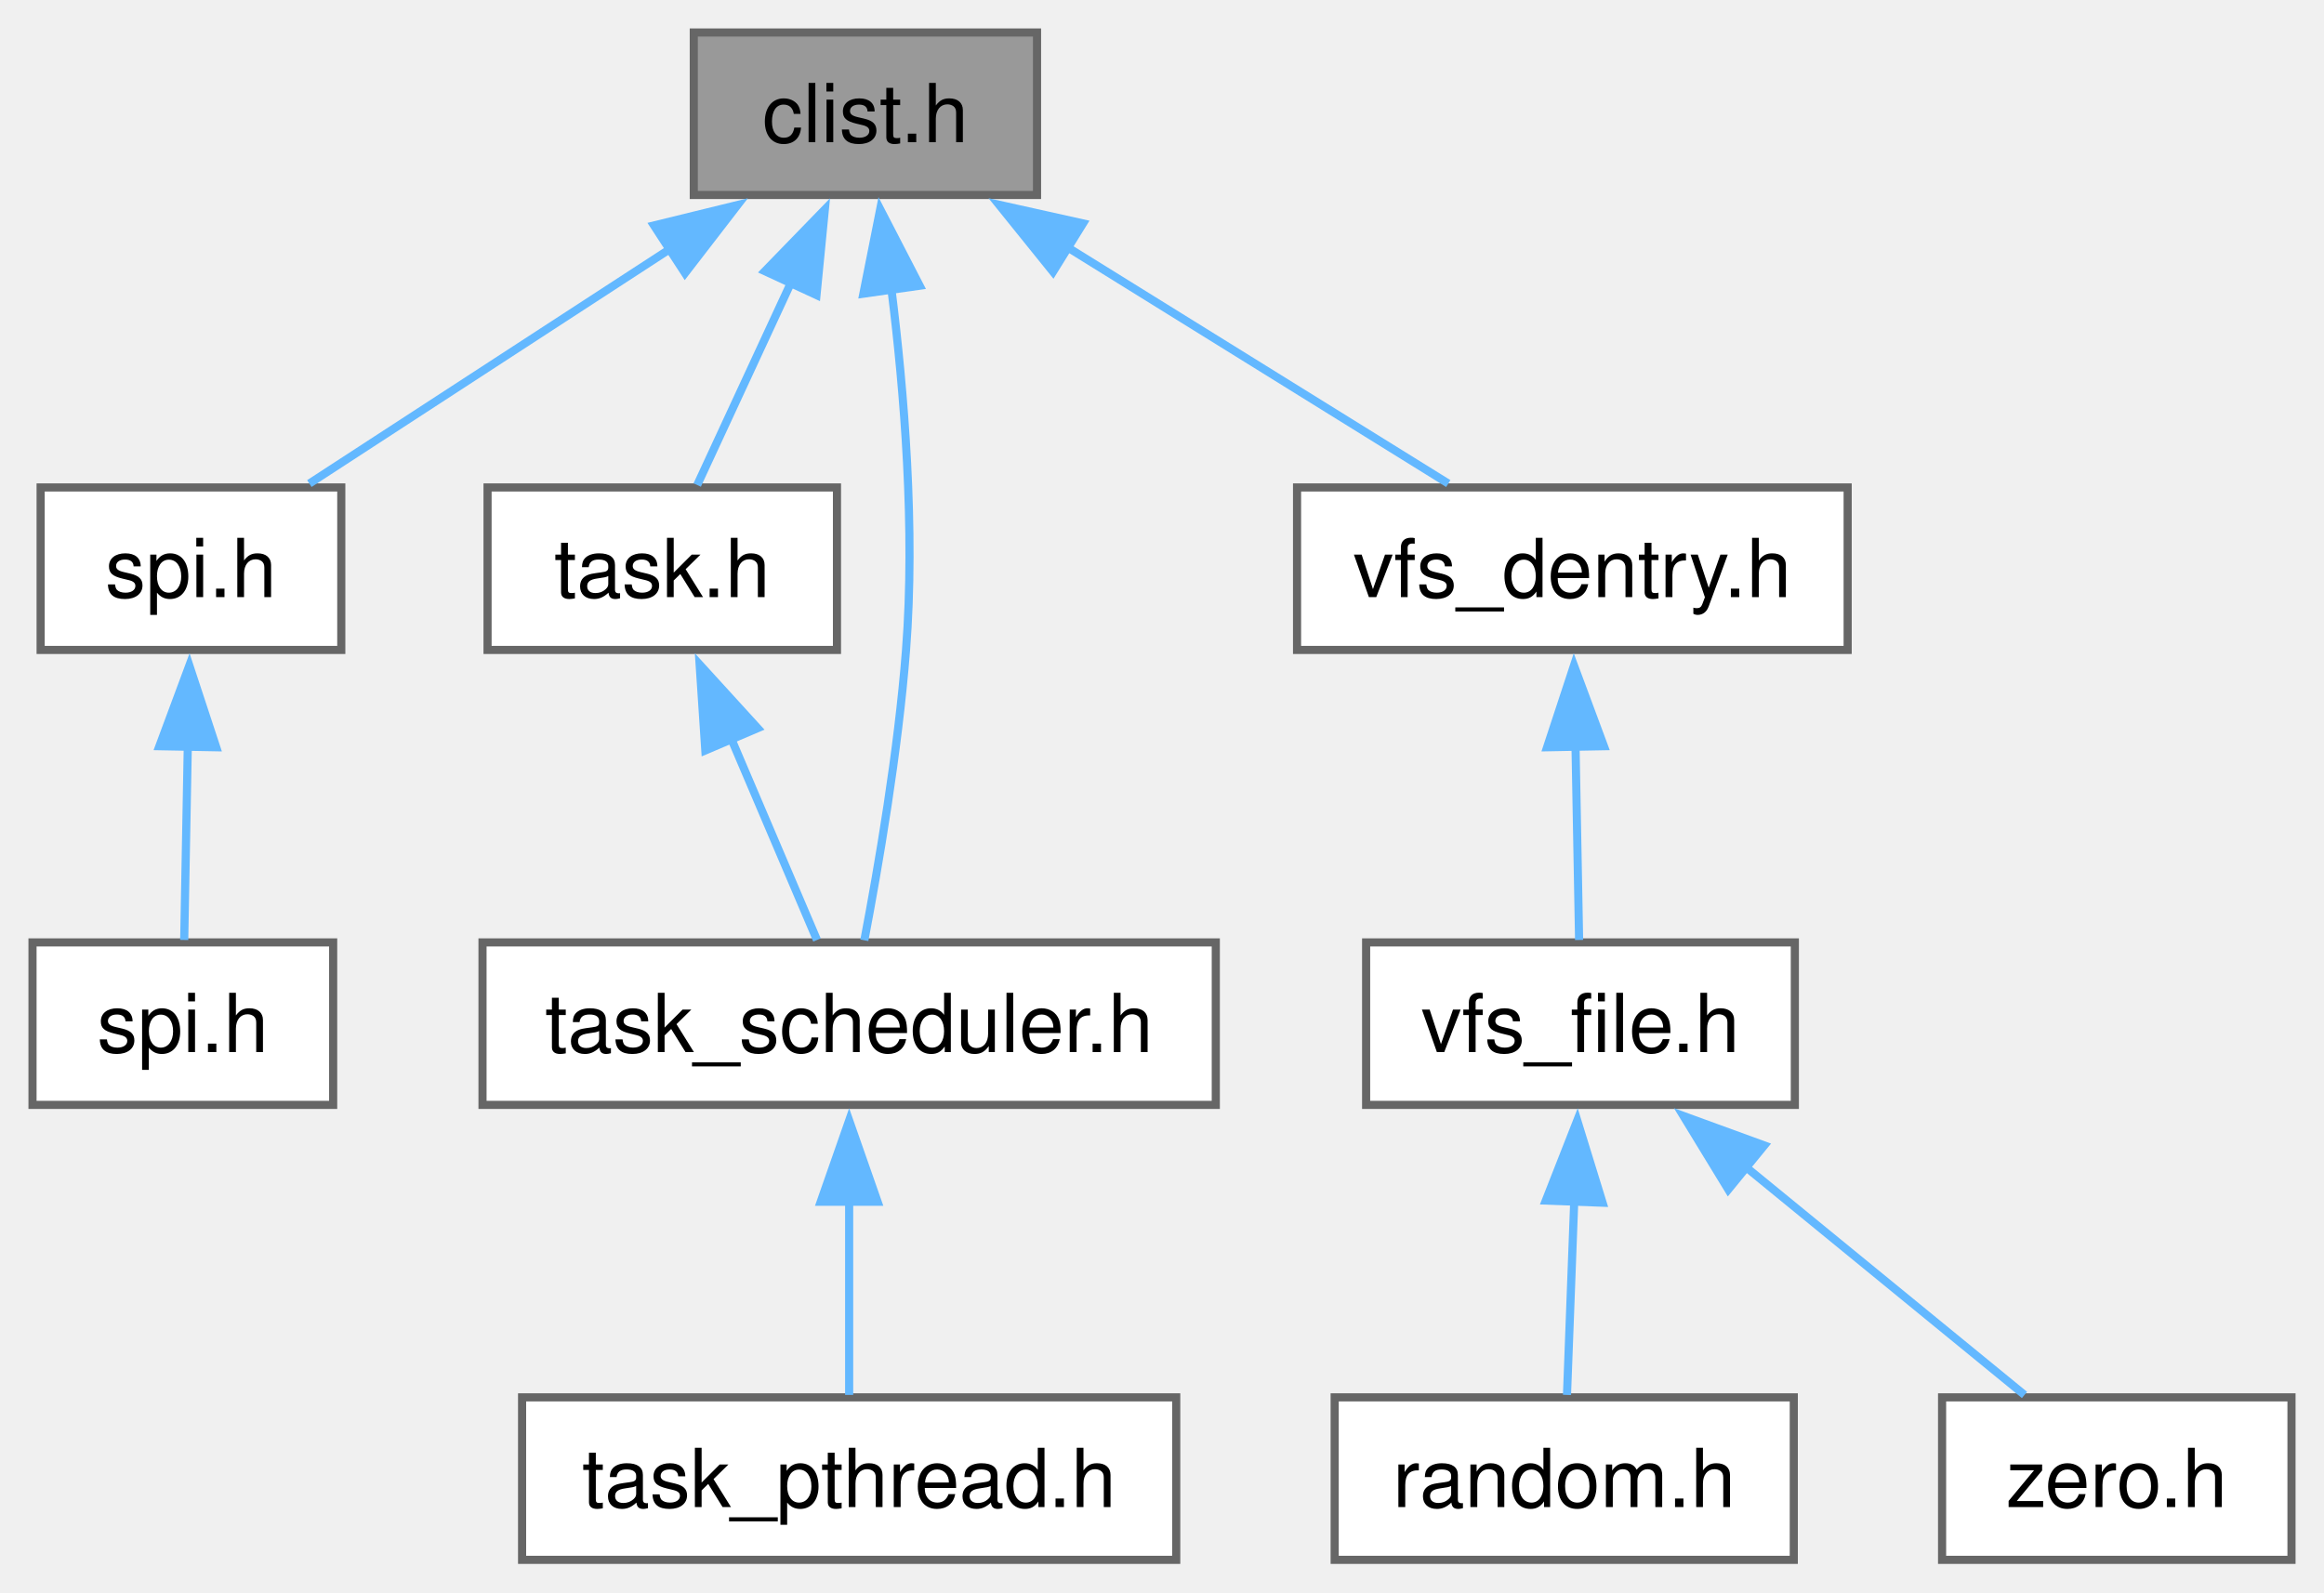
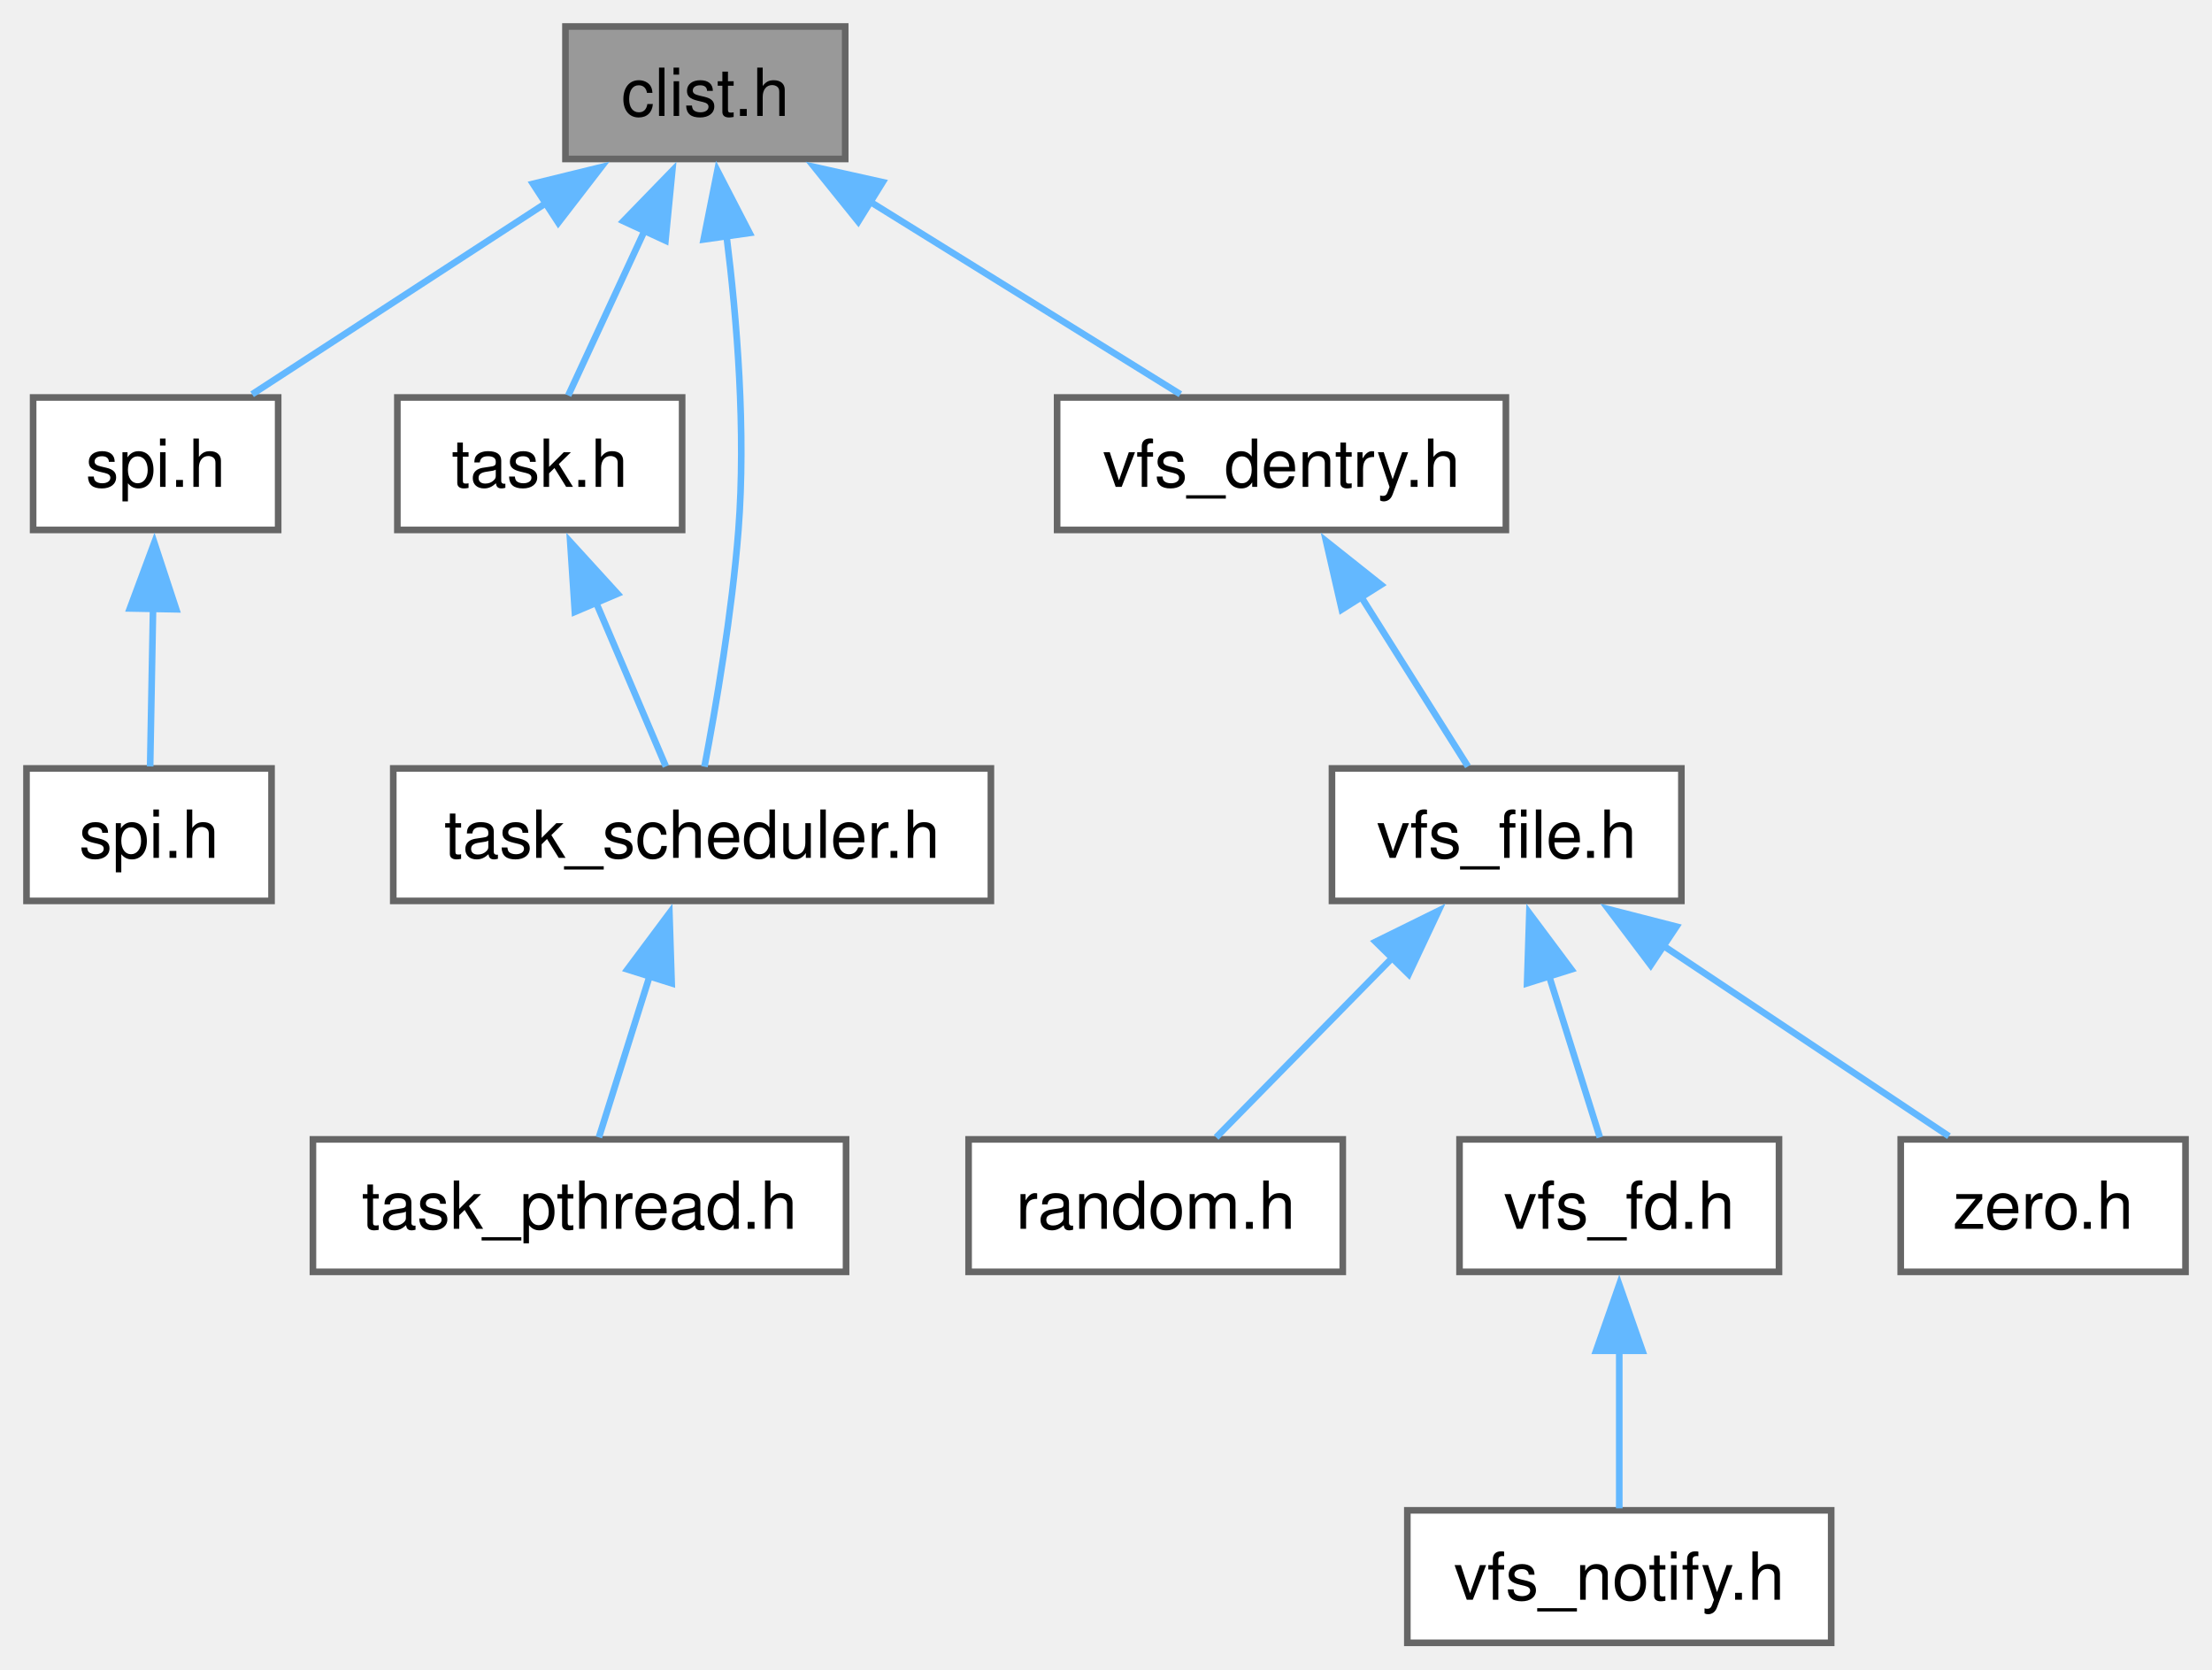
- <svg xmlns="http://www.w3.org/2000/svg" xmlns:xlink="http://www.w3.org/1999/xlink" width="286pt" height="196pt" viewBox="0.00 0.00 286.00 196.00">
-   <g id="graph0" class="graph" transform="scale(1 1) rotate(0) translate(4 192)">
+ <svg xmlns="http://www.w3.org/2000/svg" xmlns:xlink="http://www.w3.org/1999/xlink" width="334pt" height="252pt" viewBox="0.00 0.00 334.00 252.00">
+   <g id="graph0" class="graph" transform="scale(1 1) rotate(0) translate(4 248)">
    <g id="Node000001" class="node">
      <g id="a_Node000001">
        <a xlink:title=" ">
-           <polygon fill="#999999" stroke="#666666" points="123.62,-188 81.38,-188 81.38,-168 123.62,-168 123.62,-188" />
-           <text text-anchor="middle" x="102.5" y="-174.5" font-family="Helvetica,sans-Serif" font-size="10.00">clist.h</text>
+           <polygon fill="#999999" stroke="#666666" points="123.62,-244 81.38,-244 81.38,-224 123.62,-224 123.62,-244" />
+           <text text-anchor="middle" x="102.5" y="-230.5" font-family="Helvetica,sans-Serif" font-size="10.00">clist.h</text>
        </a>
      </g>
    </g>
    <g id="Node000002" class="node">
      <g id="a_Node000002">
        <a xlink:href="spi_2spi_8h.html" target="_top" xlink:title=" ">
-           <polygon fill="white" stroke="#666666" points="38,-132 1,-132 1,-112 38,-112 38,-132" />
-           <text text-anchor="middle" x="19.5" y="-118.5" font-family="Helvetica,sans-Serif" font-size="10.00">spi.h</text>
+           <polygon fill="white" stroke="#666666" points="38,-188 1,-188 1,-168 38,-168 38,-188" />
+           <text text-anchor="middle" x="19.5" y="-174.5" font-family="Helvetica,sans-Serif" font-size="10.00">spi.h</text>
        </a>
      </g>
    </g>
    <g id="edge1_Node000001_Node000002" class="edge">
      <g id="a_edge1_Node000001_Node000002">
        <a xlink:title=" ">
-           <path fill="none" stroke="#63b8ff" d="M78.74,-161.54C64.33,-152.17 46.41,-140.51 34.07,-132.48" />
-           <polygon fill="#63b8ff" stroke="#63b8ff" points="76.48,-164.25 86.77,-166.77 80.3,-158.38 76.48,-164.25" />
+           <path fill="none" stroke="#63b8ff" d="M78.74,-217.54C64.33,-208.17 46.41,-196.51 34.07,-188.48" />
+           <polygon fill="#63b8ff" stroke="#63b8ff" points="76.48,-220.25 86.77,-222.77 80.3,-214.38 76.48,-220.25" />
        </a>
      </g>
    </g>
    <g id="Node000004" class="node">
      <g id="a_Node000004">
        <a xlink:href="task_8h.html" target="_top" xlink:title=" ">
-           <polygon fill="white" stroke="#666666" points="99,-132 56,-132 56,-112 99,-112 99,-132" />
-           <text text-anchor="middle" x="77.5" y="-118.5" font-family="Helvetica,sans-Serif" font-size="10.00">task.h</text>
+           <polygon fill="white" stroke="#666666" points="99,-188 56,-188 56,-168 99,-168 99,-188" />
+           <text text-anchor="middle" x="77.5" y="-174.5" font-family="Helvetica,sans-Serif" font-size="10.00">task.h</text>
        </a>
      </g>
    </g>
    <g id="edge3_Node000001_Node000004" class="edge">
      <g id="a_edge3_Node000001_Node000004">
        <a xlink:title=" ">
-           <path fill="none" stroke="#63b8ff" d="M93.38,-157.29C89.42,-148.75 84.98,-139.16 81.8,-132.3" />
-           <polygon fill="#63b8ff" stroke="#63b8ff" points="90.13,-158.62 97.51,-166.22 96.48,-155.68 90.13,-158.62" />
+           <path fill="none" stroke="#63b8ff" d="M93.38,-213.29C89.42,-204.75 84.98,-195.16 81.8,-188.3" />
+           <polygon fill="#63b8ff" stroke="#63b8ff" points="90.13,-214.62 97.51,-222.22 96.48,-211.68 90.13,-214.62" />
        </a>
      </g>
    </g>
    <g id="Node000005" class="node">
      <g id="a_Node000005">
        <a xlink:href="task__scheduler_8h.html" target="_top" xlink:title=" ">
-           <polygon fill="white" stroke="#666666" points="145.62,-76 55.38,-76 55.38,-56 145.62,-56 145.62,-76" />
-           <text text-anchor="middle" x="100.5" y="-62.5" font-family="Helvetica,sans-Serif" font-size="10.00">task_scheduler.h</text>
+           <polygon fill="white" stroke="#666666" points="145.62,-132 55.38,-132 55.38,-112 145.62,-112 145.62,-132" />
+           <text text-anchor="middle" x="100.5" y="-118.5" font-family="Helvetica,sans-Serif" font-size="10.00">task_scheduler.h</text>
        </a>
      </g>
    </g>
    <g id="edge6_Node000001_Node000005" class="edge">
      <g id="a_edge6_Node000001_Node000005">
        <a xlink:title=" ">
-           <path fill="none" stroke="#63b8ff" d="M105.69,-156.51C107.29,-143.71 108.65,-126.9 107.5,-112 106.54,-99.54 104.1,-85.32 102.37,-76.26" />
-           <polygon fill="#63b8ff" stroke="#63b8ff" points="102.25,-155.85 104.32,-166.24 109.18,-156.83 102.25,-155.85" />
+           <path fill="none" stroke="#63b8ff" d="M105.69,-212.51C107.29,-199.71 108.65,-182.9 107.5,-168 106.54,-155.54 104.1,-141.32 102.37,-132.26" />
+           <polygon fill="#63b8ff" stroke="#63b8ff" points="102.25,-211.85 104.32,-222.24 109.18,-212.83 102.25,-211.85" />
        </a>
      </g>
    </g>
    <g id="Node000007" class="node">
      <g id="a_Node000007">
        <a xlink:href="vfs__dentry_8h.html" target="_top" xlink:title=" ">
-           <polygon fill="white" stroke="#666666" points="223.38,-132 155.62,-132 155.62,-112 223.38,-112 223.38,-132" />
-           <text text-anchor="middle" x="189.5" y="-118.5" font-family="Helvetica,sans-Serif" font-size="10.00">vfs_dentry.h</text>
+           <polygon fill="white" stroke="#666666" points="223.38,-188 155.62,-188 155.62,-168 223.38,-168 223.38,-188" />
+           <text text-anchor="middle" x="189.5" y="-174.5" font-family="Helvetica,sans-Serif" font-size="10.00">vfs_dentry.h</text>
        </a>
      </g>
    </g>
    <g id="edge7_Node000001_Node000007" class="edge">
      <g id="a_edge7_Node000001_Node000007">
        <a xlink:title=" ">
-           <path fill="none" stroke="#63b8ff" d="M127.4,-161.54C142.51,-152.17 161.3,-140.51 174.23,-132.48" />
-           <polygon fill="#63b8ff" stroke="#63b8ff" points="125.59,-158.55 118.94,-166.8 129.28,-164.5 125.59,-158.55" />
+           <path fill="none" stroke="#63b8ff" d="M127.4,-217.54C142.51,-208.17 161.3,-196.51 174.23,-188.48" />
+           <polygon fill="#63b8ff" stroke="#63b8ff" points="125.59,-214.55 118.94,-222.8 129.28,-220.5 125.59,-214.55" />
        </a>
      </g>
    </g>
    <g id="Node000003" class="node">
      <g id="a_Node000003">
        <a xlink:href="avr_2spi_2spi_8h.html" target="_top" xlink:title=" ">
-           <polygon fill="white" stroke="#666666" points="37,-76 0,-76 0,-56 37,-56 37,-76" />
-           <text text-anchor="middle" x="18.5" y="-62.5" font-family="Helvetica,sans-Serif" font-size="10.00">spi.h</text>
+           <polygon fill="white" stroke="#666666" points="37,-132 0,-132 0,-112 37,-112 37,-132" />
+           <text text-anchor="middle" x="18.5" y="-118.5" font-family="Helvetica,sans-Serif" font-size="10.00">spi.h</text>
        </a>
      </g>
    </g>
    <g id="edge2_Node000002_Node000003" class="edge">
      <g id="a_edge2_Node000002_Node000003">
        <a xlink:title=" ">
-           <path fill="none" stroke="#63b8ff" d="M19.11,-100.13C18.96,-91.9 18.79,-82.85 18.67,-76.3" />
-           <polygon fill="#63b8ff" stroke="#63b8ff" points="15.61,-100.15 19.3,-110.08 22.61,-100.02 15.61,-100.15" />
+           <path fill="none" stroke="#63b8ff" d="M19.11,-156.13C18.96,-147.9 18.79,-138.85 18.67,-132.3" />
+           <polygon fill="#63b8ff" stroke="#63b8ff" points="15.61,-156.15 19.3,-166.08 22.61,-156.02 15.61,-156.15" />
        </a>
      </g>
    </g>
    <g id="edge4_Node000004_Node000005" class="edge">
      <g id="a_edge4_Node000004_Node000005">
        <a xlink:title=" ">
-           <path fill="none" stroke="#63b8ff" d="M86.02,-101C89.62,-92.54 93.65,-83.08 96.54,-76.3" />
-           <polygon fill="#63b8ff" stroke="#63b8ff" points="82.8,-99.63 82.1,-110.2 89.24,-102.37 82.8,-99.63" />
+           <path fill="none" stroke="#63b8ff" d="M86.02,-157C89.62,-148.54 93.65,-139.08 96.54,-132.3" />
+           <polygon fill="#63b8ff" stroke="#63b8ff" points="82.8,-155.63 82.1,-166.2 89.24,-158.37 82.8,-155.63" />
        </a>
      </g>
    </g>
    <g id="Node000006" class="node">
      <g id="a_Node000006">
        <a xlink:href="task__pthread_8h.html" target="_top" xlink:title=" ">
-           <polygon fill="white" stroke="#666666" points="140.75,-20 60.25,-20 60.25,0 140.75,0 140.75,-20" />
-           <text text-anchor="middle" x="100.5" y="-6.5" font-family="Helvetica,sans-Serif" font-size="10.00">task_pthread.h</text>
+           <polygon fill="white" stroke="#666666" points="123.75,-76 43.25,-76 43.25,-56 123.75,-56 123.75,-76" />
+           <text text-anchor="middle" x="83.5" y="-62.5" font-family="Helvetica,sans-Serif" font-size="10.00">task_pthread.h</text>
        </a>
      </g>
    </g>
    <g id="edge5_Node000005_Node000006" class="edge">
      <g id="a_edge5_Node000005_Node000006">
        <a xlink:title=" ">
-           <path fill="none" stroke="#63b8ff" d="M100.5,-44.13C100.5,-35.9 100.5,-26.85 100.5,-20.3" />
-           <polygon fill="#63b8ff" stroke="#63b8ff" points="97,-44.08 100.5,-54.08 104,-44.08 97,-44.08" />
+           <path fill="none" stroke="#63b8ff" d="M94.11,-100.71C91.47,-92.32 88.54,-83.01 86.43,-76.3" />
+           <polygon fill="#63b8ff" stroke="#63b8ff" points="90.74,-101.66 97.08,-110.15 97.42,-99.56 90.74,-101.66" />
        </a>
      </g>
    </g>
    <g id="Node000008" class="node">
      <g id="a_Node000008">
        <a xlink:href="vfs__file_8h.html" target="_top" xlink:title=" ">
-           <polygon fill="white" stroke="#666666" points="216.88,-76 164.12,-76 164.12,-56 216.88,-56 216.88,-76" />
-           <text text-anchor="middle" x="190.5" y="-62.5" font-family="Helvetica,sans-Serif" font-size="10.00">vfs_file.h</text>
+           <polygon fill="white" stroke="#666666" points="249.88,-132 197.12,-132 197.12,-112 249.88,-112 249.88,-132" />
+           <text text-anchor="middle" x="223.5" y="-118.5" font-family="Helvetica,sans-Serif" font-size="10.00">vfs_file.h</text>
        </a>
      </g>
    </g>
    <g id="edge8_Node000007_Node000008" class="edge">
      <g id="a_edge8_Node000007_Node000008">
        <a xlink:title=" ">
-           <path fill="none" stroke="#63b8ff" d="M189.89,-100.13C190.04,-91.9 190.21,-82.85 190.33,-76.3" />
-           <polygon fill="#63b8ff" stroke="#63b8ff" points="186.39,-100.02 189.7,-110.08 193.39,-100.15 186.39,-100.02" />
+           <path fill="none" stroke="#63b8ff" d="M201.55,-157.87C207.01,-149.19 213.23,-139.32 217.65,-132.3" />
+           <polygon fill="#63b8ff" stroke="#63b8ff" points="198.6,-155.99 196.23,-166.31 204.52,-159.72 198.6,-155.99" />
        </a>
      </g>
    </g>
    <g id="Node000009" class="node">
      <g id="a_Node000009">
        <a xlink:href="random_8h.html" target="_top" xlink:title=" ">
-           <polygon fill="white" stroke="#666666" points="216.75,-20 160.25,-20 160.25,0 216.75,0 216.75,-20" />
-           <text text-anchor="middle" x="188.5" y="-6.5" font-family="Helvetica,sans-Serif" font-size="10.00">random.h</text>
+           <polygon fill="white" stroke="#666666" points="198.75,-76 142.25,-76 142.25,-56 198.75,-56 198.75,-76" />
+           <text text-anchor="middle" x="170.5" y="-62.5" font-family="Helvetica,sans-Serif" font-size="10.00">random.h</text>
        </a>
      </g>
    </g>
    <g id="edge9_Node000008_Node000009" class="edge">
      <g id="a_edge9_Node000008_Node000009">
        <a xlink:title=" ">
-           <path fill="none" stroke="#63b8ff" d="M189.73,-44.13C189.42,-35.9 189.09,-26.85 188.84,-20.3" />
-           <polygon fill="#63b8ff" stroke="#63b8ff" points="186.23,-44.22 190.1,-54.08 193.22,-43.96 186.23,-44.22" />
+           <path fill="none" stroke="#63b8ff" d="M206.39,-103.57C197.49,-94.5 186.97,-83.78 179.63,-76.3" />
+           <polygon fill="#63b8ff" stroke="#63b8ff" points="203.71,-105.83 213.21,-110.51 208.7,-100.93 203.71,-105.83" />
        </a>
      </g>
    </g>
    <g id="Node000010" class="node">
      <g id="a_Node000010">
-         <a xlink:href="zero_8h.html" target="_top" xlink:title=" ">
-           <polygon fill="white" stroke="#666666" points="278,-20 235,-20 235,0 278,0 278,-20" />
-           <text text-anchor="middle" x="256.5" y="-6.5" font-family="Helvetica,sans-Serif" font-size="10.00">zero.h</text>
+         <a xlink:href="vfs__fd_8h.html" target="_top" xlink:title=" ">
+           <polygon fill="white" stroke="#666666" points="264.62,-76 216.38,-76 216.38,-56 264.62,-56 264.62,-76" />
+           <text text-anchor="middle" x="240.5" y="-62.5" font-family="Helvetica,sans-Serif" font-size="10.00">vfs_fd.h</text>
        </a>
      </g>
    </g>
    <g id="edge10_Node000008_Node000010" class="edge">
      <g id="a_edge10_Node000008_Node000010">
        <a xlink:title=" ">
-           <path fill="none" stroke="#63b8ff" d="M210.79,-48.4C222.08,-39.17 235.71,-28.01 245.14,-20.3" />
-           <polygon fill="#63b8ff" stroke="#63b8ff" points="208.69,-45.59 203.17,-54.64 213.12,-51.01 208.69,-45.59" />
+           <path fill="none" stroke="#63b8ff" d="M229.89,-100.71C232.53,-92.32 235.46,-83.01 237.57,-76.3" />
+           <polygon fill="#63b8ff" stroke="#63b8ff" points="226.58,-99.56 226.92,-110.15 233.26,-101.66 226.58,-99.56" />
+         </a>
+       </g>
+     </g>
+     <g id="Node000012" class="node">
+       <g id="a_Node000012">
+         <a xlink:href="zero_8h.html" target="_top" xlink:title=" ">
+           <polygon fill="white" stroke="#666666" points="326,-76 283,-76 283,-56 326,-56 326,-76" />
+           <text text-anchor="middle" x="304.5" y="-62.5" font-family="Helvetica,sans-Serif" font-size="10.00">zero.h</text>
+         </a>
+       </g>
+     </g>
+     <g id="edge12_Node000008_Node000012" class="edge">
+       <g id="a_edge12_Node000008_Node000012">
+         <a xlink:title=" ">
+           <path fill="none" stroke="#63b8ff" d="M247.09,-105.27C261.09,-95.94 278.36,-84.43 290.28,-76.48" />
+           <polygon fill="#63b8ff" stroke="#63b8ff" points="245.25,-102.3 238.87,-110.75 249.13,-108.12 245.25,-102.3" />
+         </a>
+       </g>
+     </g>
+     <g id="Node000011" class="node">
+       <g id="a_Node000011">
+         <a xlink:href="vfs__notify_8h.html" target="_top" xlink:title=" ">
+           <polygon fill="white" stroke="#666666" points="272.5,-20 208.5,-20 208.5,0 272.5,0 272.5,-20" />
+           <text text-anchor="middle" x="240.5" y="-6.5" font-family="Helvetica,sans-Serif" font-size="10.00">vfs_notify.h</text>
+         </a>
+       </g>
+     </g>
+     <g id="edge11_Node000010_Node000011" class="edge">
+       <g id="a_edge11_Node000010_Node000011">
+         <a xlink:title=" ">
+           <path fill="none" stroke="#63b8ff" d="M240.5,-44.13C240.5,-35.9 240.5,-26.85 240.5,-20.3" />
+           <polygon fill="#63b8ff" stroke="#63b8ff" points="237,-44.08 240.5,-54.08 244,-44.08 237,-44.08" />
        </a>
      </g>
    </g>
  </g>
</svg>
